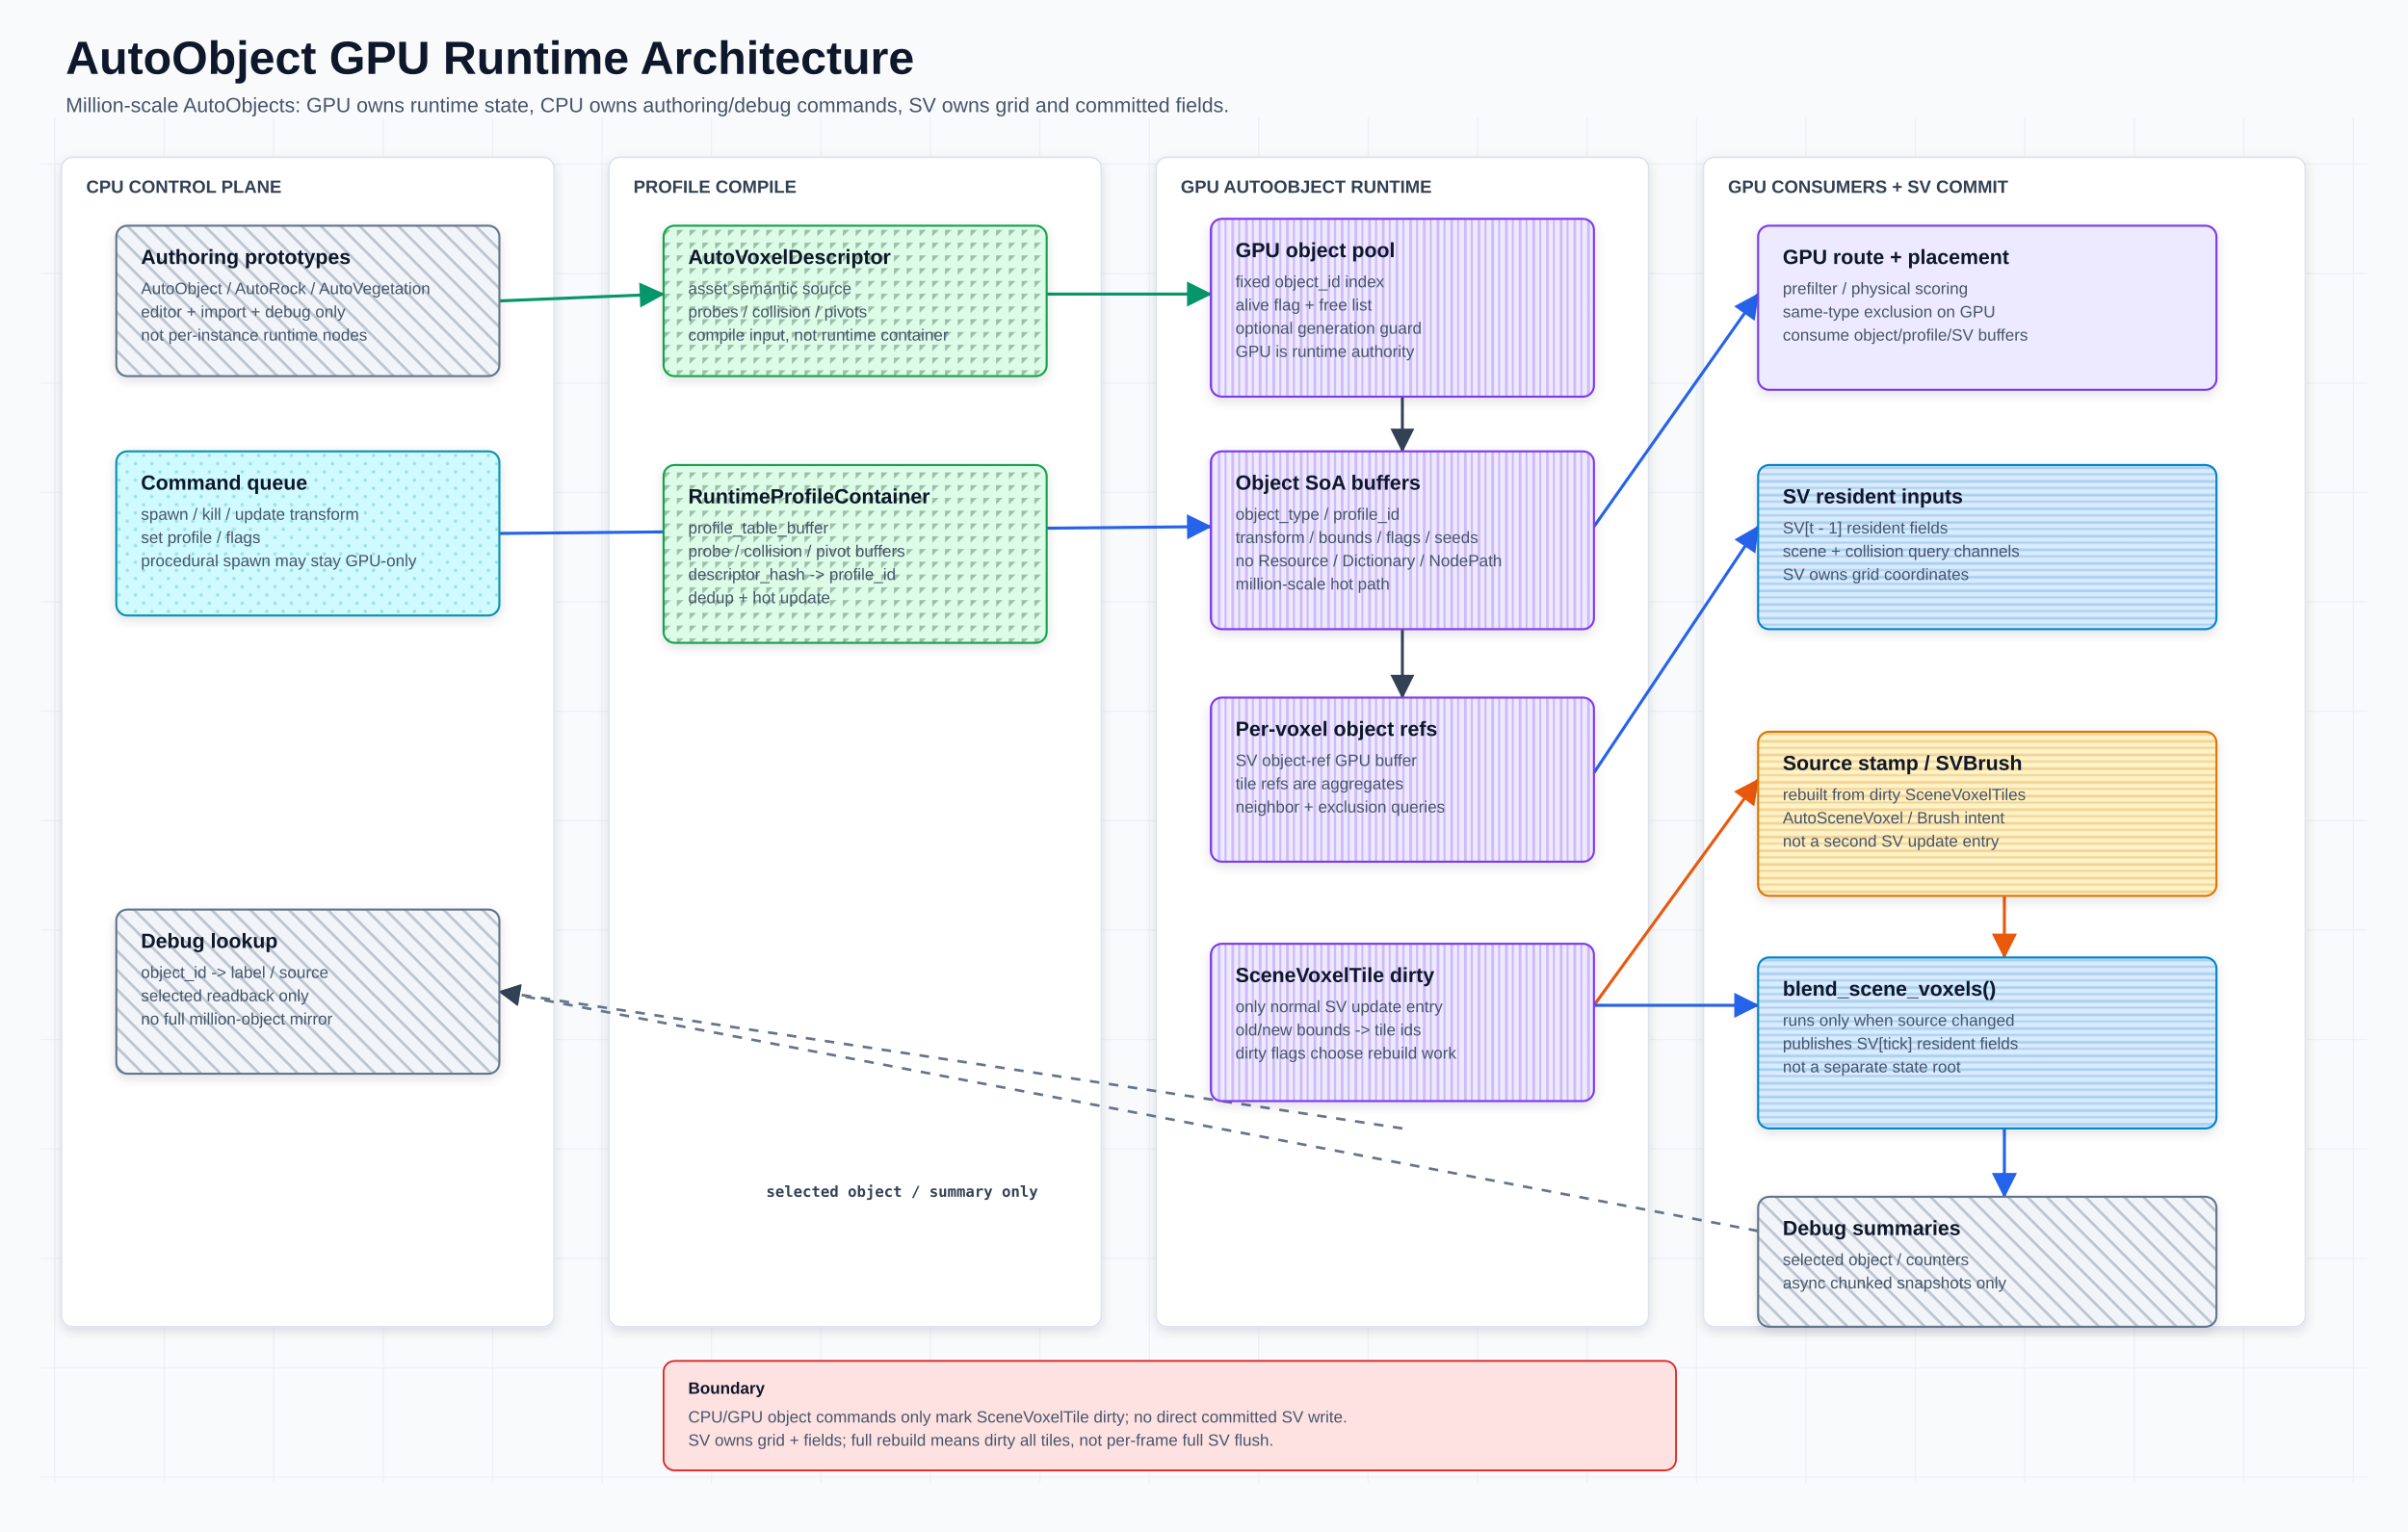
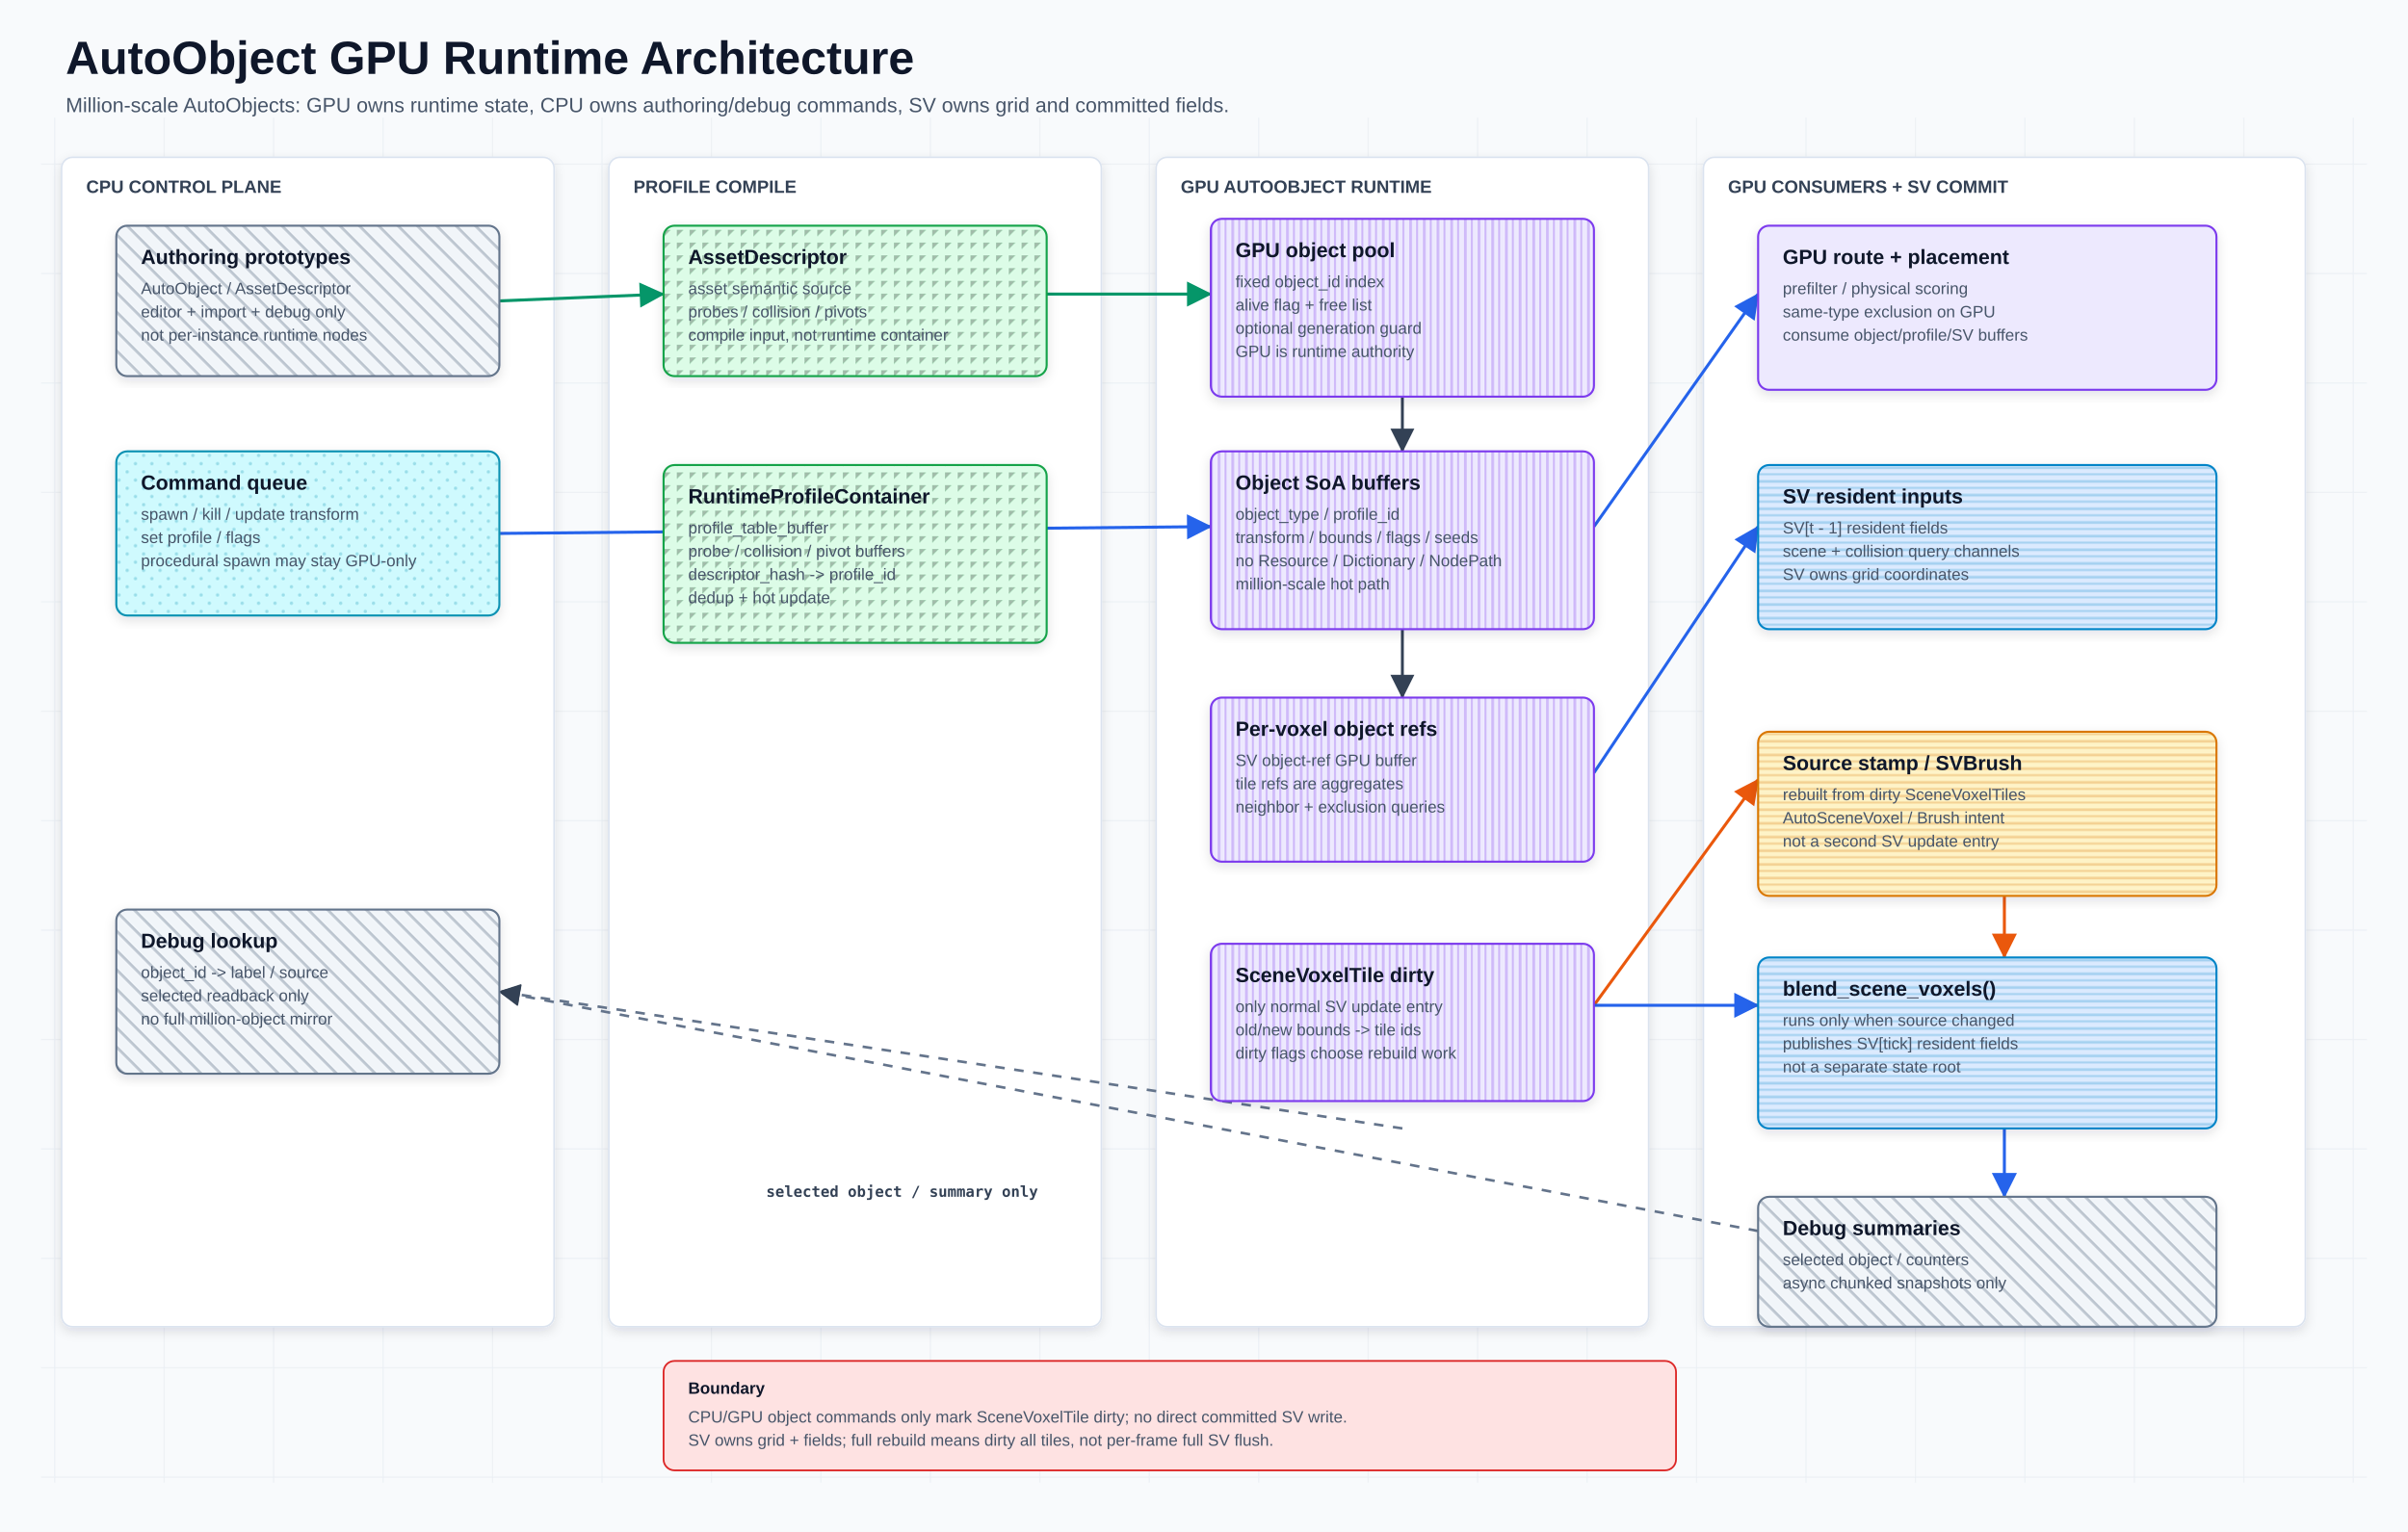
<svg xmlns="http://www.w3.org/2000/svg" width="1760" height="1120" viewBox="0 0 1760 1120" role="img" aria-labelledby="title desc">
  <defs>
    <marker id="arrow" viewBox="0 0 12 12" refX="10.5" refY="6" markerWidth="10" markerHeight="10" orient="auto">
      <path d="M1,1 L11,6 L1,11 Z" fill="#334155" />
    </marker>
    <marker id="arrow-blue" viewBox="0 0 12 12" refX="10.5" refY="6" markerWidth="10" markerHeight="10" orient="auto">
      <path d="M1,1 L11,6 L1,11 Z" fill="#2563eb" />
    </marker>
    <marker id="arrow-green" viewBox="0 0 12 12" refX="10.5" refY="6" markerWidth="10" markerHeight="10" orient="auto">
      <path d="M1,1 L11,6 L1,11 Z" fill="#059669" />
    </marker>
    <marker id="arrow-orange" viewBox="0 0 12 12" refX="10.5" refY="6" markerWidth="10" markerHeight="10" orient="auto">
      <path d="M1,1 L11,6 L1,11 Z" fill="#ea580c" />
    </marker>
    <filter id="shadow" x="-8%" y="-8%" width="116%" height="116%">
      <feDropShadow dx="0" dy="3" stdDeviation="4" flood-color="#0f172a" flood-opacity="0.12" />
    </filter>
    <pattern id="autoobject-dot-bg" patternUnits="userSpaceOnUse" width="12" height="12">
      <rect width="12" height="12" fill="#cffafe" />
      <circle cx="3" cy="3" r="1.25" fill="#0891b2" opacity="0.256" />
      <circle cx="9" cy="9" r="1.25" fill="#0891b2" opacity="0.256" />
    </pattern>
    <pattern id="descriptor-grid" patternUnits="userSpaceOnUse" width="9.333" height="9.333">
      <rect width="9.333" height="9.333" fill="#dcfce7" />
      <path d="M4.667 0H0V4.667" stroke="#16a34a" stroke-width="0.333" opacity="0.258" />
      <path d="M0 4.667L4.667 0" stroke="#16a34a" stroke-width="0.333" opacity="0.258" />
    </pattern>
    <pattern id="gpu-buffer-bg" patternUnits="userSpaceOnUse" width="10" height="10">
      <rect width="10" height="10" fill="#ede9fe" />
      <rect x="0" y="0" width="2" height="10" fill="#7c3aed" opacity="0.262" />
      <rect x="5" y="0" width="1.5" height="10" fill="#7c3aed" opacity="0.262" />
    </pattern>
    <pattern id="sv-stripe-blue" patternUnits="userSpaceOnUse" width="10" height="10">
      <rect width="10" height="10" fill="#dbeafe" />
      <rect y="1" width="10" height="2" fill="#0284c7" opacity="0.235" />
      <rect y="6" width="10" height="1.5" fill="#0284c7" opacity="0.235" />
    </pattern>
    <pattern id="sv-stripe-amber" patternUnits="userSpaceOnUse" width="10" height="10">
      <rect width="10" height="10" fill="#fef3c7" />
      <rect y="1" width="10" height="2" fill="#d97706" opacity="0.264" />
      <rect y="6" width="10" height="1.5" fill="#d97706" opacity="0.264" />
    </pattern>
    <pattern id="note-hatch" patternUnits="userSpaceOnUse" width="10" height="10" patternTransform="rotate(45)">
      <rect width="10" height="10" fill="#f1f5f9" />
      <rect x="0" y="0" width="10" height="2" fill="#64748b" opacity="0.362" />
    </pattern>
  </defs>
  <style>
    :root { color-scheme: light; }
    .bg { fill: #f8fafc; }
    .grid { stroke: #e2e8f0; stroke-width: 1; opacity: 0.7; }
    .title { fill: #0f172a; font: 700 34px "Segoe UI", "Microsoft YaHei", Arial, sans-serif; letter-spacing: 0; }
    .subtitle { fill: #475569; font: 500 15px "Segoe UI", "Microsoft YaHei", Arial, sans-serif; letter-spacing: 0; }
    .lane-title { fill: #334155; font: 700 13px "Segoe UI", "Microsoft YaHei", Arial, sans-serif; letter-spacing: 0; }
    .node-title { fill: #0f172a; font: 700 15px "Segoe UI", "Microsoft YaHei", Arial, sans-serif; letter-spacing: 0; }
    .small { fill: #475569; font: 500 12px "Segoe UI", "Microsoft YaHei", Arial, sans-serif; letter-spacing: 0; }
    .mono { fill: #334155; font: 600 11px Consolas, "Cascadia Mono", monospace; letter-spacing: 0; }
    .note-text { fill: #0f172a; font: 600 12px "Segoe UI", "Microsoft YaHei", Arial, sans-serif; letter-spacing: 0; }
    .lane { fill: #ffffff; stroke: #dbe3ef; stroke-width: 1.2; filter: url(#shadow); }
    .node { stroke-width: 1.5; filter: url(#shadow); }
    .edge { stroke: #334155; stroke-width: 2.1; fill: none; marker-end: url(#arrow); }
    .edge-blue { stroke: #2563eb; stroke-width: 2.2; fill: none; marker-end: url(#arrow-blue); }
    .edge-green { stroke: #059669; stroke-width: 2.2; fill: none; marker-end: url(#arrow-green); }
    .edge-orange { stroke: #ea580c; stroke-width: 2.2; fill: none; marker-end: url(#arrow-orange); }
    .edge-dash { stroke: #64748b; stroke-width: 1.9; fill: none; stroke-dasharray: 7 7; marker-end: url(#arrow); }
    .edge-warn { stroke: #dc2626; stroke-width: 2; fill: none; stroke-dasharray: 8 6; marker-end: url(#arrow); }
  </style>
  <rect class="bg" x="0" y="0" width="1760" height="1120" />
  <g opacity="0.65">
    <line class="grid" x1="40" y1="86" x2="40" y2="1084" />
    <line class="grid" x1="120" y1="86" x2="120" y2="1084" />
    <line class="grid" x1="200" y1="86" x2="200" y2="1084" />
    <line class="grid" x1="280" y1="86" x2="280" y2="1084" />
    <line class="grid" x1="360" y1="86" x2="360" y2="1084" />
    <line class="grid" x1="440" y1="86" x2="440" y2="1084" />
    <line class="grid" x1="520" y1="86" x2="520" y2="1084" />
    <line class="grid" x1="600" y1="86" x2="600" y2="1084" />
    <line class="grid" x1="680" y1="86" x2="680" y2="1084" />
    <line class="grid" x1="760" y1="86" x2="760" y2="1084" />
    <line class="grid" x1="840" y1="86" x2="840" y2="1084" />
    <line class="grid" x1="920" y1="86" x2="920" y2="1084" />
    <line class="grid" x1="1000" y1="86" x2="1000" y2="1084" />
    <line class="grid" x1="1080" y1="86" x2="1080" y2="1084" />
    <line class="grid" x1="1160" y1="86" x2="1160" y2="1084" />
    <line class="grid" x1="1240" y1="86" x2="1240" y2="1084" />
    <line class="grid" x1="1320" y1="86" x2="1320" y2="1084" />
    <line class="grid" x1="1400" y1="86" x2="1400" y2="1084" />
    <line class="grid" x1="1480" y1="86" x2="1480" y2="1084" />
    <line class="grid" x1="1560" y1="86" x2="1560" y2="1084" />
    <line class="grid" x1="1640" y1="86" x2="1640" y2="1084" />
    <line class="grid" x1="1720" y1="86" x2="1720" y2="1084" />
    <line class="grid" x1="30" y1="120" x2="1730" y2="120" />
    <line class="grid" x1="30" y1="200" x2="1730" y2="200" />
    <line class="grid" x1="30" y1="280" x2="1730" y2="280" />
    <line class="grid" x1="30" y1="360" x2="1730" y2="360" />
    <line class="grid" x1="30" y1="440" x2="1730" y2="440" />
    <line class="grid" x1="30" y1="520" x2="1730" y2="520" />
    <line class="grid" x1="30" y1="600" x2="1730" y2="600" />
    <line class="grid" x1="30" y1="680" x2="1730" y2="680" />
    <line class="grid" x1="30" y1="760" x2="1730" y2="760" />
    <line class="grid" x1="30" y1="840" x2="1730" y2="840" />
    <line class="grid" x1="30" y1="920" x2="1730" y2="920" />
    <line class="grid" x1="30" y1="1000" x2="1730" y2="1000" />
    <line class="grid" x1="30" y1="1080" x2="1730" y2="1080" />
  </g>
  <text class="title" x="48" y="54">AutoObject GPU Runtime Architecture</text>
  <text class="subtitle" x="48" y="82">Million-scale AutoObjects: GPU owns runtime state, CPU owns authoring/debug commands, SV owns grid and committed fields.</text>
  <g>
    <rect class="lane" x="45" y="115" width="360" height="855" rx="8" />
    <text class="lane-title" x="63" y="141">CPU CONTROL PLANE</text>
    <rect class="lane" x="445" y="115" width="360" height="855" rx="8" />
    <text class="lane-title" x="463" y="141">PROFILE COMPILE</text>
    <rect class="lane" x="845" y="115" width="360" height="855" rx="8" />
    <text class="lane-title" x="863" y="141">GPU AUTOOBJECT RUNTIME</text>
    <rect class="lane" x="1245" y="115" width="440" height="855" rx="8" />
    <text class="lane-title" x="1263" y="141">GPU CONSUMERS + SV COMMIT</text>
  </g>
  <g>
    <path class="edge-green" d="M 365 220 L 485 215" />
    <path class="edge-green" d="M 765 215 L 885 215" />
    <path class="edge-blue" d="M 365 390 L 885 385" />
    <path class="edge" d="M 1025 275 L 1025 330" />
    <path class="edge" d="M 1025 455 L 1025 510" />
    <path class="edge-blue" d="M 1165 385 L 1285 215" />
    <path class="edge-blue" d="M 1165 565 L 1285 385" />
    <path class="edge-orange" d="M 1165 735 L 1285 570" />
    <path class="edge-blue" d="M 1165 735 L 1285 735" />
    <path class="edge-orange" d="M 1465 635 L 1465 700" />
    <path class="edge-blue" d="M 1465 815 L 1465 875" />
    <path class="edge-dash" d="M 1285 900 L 365 725" />
    <path class="edge-dash" d="M 1025 825 L 365 725" />
    <text class="mono" x="560" y="875">selected object / summary only</text>
  </g>
  <g>
    <g id="authoring-prototypes">
      <rect class="node" x="85" y="165" width="280" height="110" rx="8" fill="url(#note-hatch)" stroke="#64748b" />
      <text class="node-title" x="103" y="193">Authoring prototypes</text>
      <text class="small">
-         <tspan x="103" y="215">AutoObject / AutoRock / AutoVegetation</tspan>
+         <tspan x="103" y="215">AutoObject / AssetDescriptor</tspan>
        <tspan x="103" y="232">editor + import + debug only</tspan>
        <tspan x="103" y="249">not per-instance runtime nodes</tspan>
      </text>
    </g>
    <g id="command-queue">
      <rect class="node" x="85" y="330" width="280" height="120" rx="8" fill="url(#autoobject-dot-bg)" stroke="#0891b2" />
      <text class="node-title" x="103" y="358">Command queue</text>
      <text class="small">
        <tspan x="103" y="380">spawn / kill / update transform</tspan>
        <tspan x="103" y="397">set profile / flags</tspan>
        <tspan x="103" y="414">procedural spawn may stay GPU-only</tspan>
      </text>
    </g>
    <g id="debug-lookup">
      <rect class="node" x="85" y="665" width="280" height="120" rx="8" fill="url(#note-hatch)" stroke="#64748b" />
      <text class="node-title" x="103" y="693">Debug lookup</text>
      <text class="small">
        <tspan x="103" y="715">object_id -&gt; label / source</tspan>
        <tspan x="103" y="732">selected readback only</tspan>
        <tspan x="103" y="749">no full million-object mirror</tspan>
      </text>
    </g>
    <g id="descriptor-source">
      <rect class="node" x="485" y="165" width="280" height="110" rx="8" fill="url(#descriptor-grid)" stroke="#16a34a" />
-       <text class="node-title" x="503" y="193">AutoVoxelDescriptor</text>
+       <text class="node-title" x="503" y="193">AssetDescriptor</text>
      <text class="small">
        <tspan x="503" y="215">asset semantic source</tspan>
        <tspan x="503" y="232">probes / collision / pivots</tspan>
        <tspan x="503" y="249">compile input, not runtime container</tspan>
      </text>
    </g>
    <g id="profile-container">
      <rect class="node" x="485" y="340" width="280" height="130" rx="8" fill="url(#descriptor-grid)" stroke="#16a34a" />
      <text class="node-title" x="503" y="368">RuntimeProfileContainer</text>
      <text class="small">
        <tspan x="503" y="390">profile_table_buffer</tspan>
        <tspan x="503" y="407">probe / collision / pivot buffers</tspan>
        <tspan x="503" y="424">descriptor_hash -&gt; profile_id</tspan>
        <tspan x="503" y="441">dedup + hot update</tspan>
      </text>
    </g>
    <g id="gpu-object-pool">
      <rect class="node" x="885" y="160" width="280" height="130" rx="8" fill="url(#gpu-buffer-bg)" stroke="#7c3aed" />
      <text class="node-title" x="903" y="188">GPU object pool</text>
      <text class="small">
        <tspan x="903" y="210">fixed object_id index</tspan>
        <tspan x="903" y="227">alive flag + free list</tspan>
        <tspan x="903" y="244">optional generation guard</tspan>
        <tspan x="903" y="261">GPU is runtime authority</tspan>
      </text>
    </g>
    <g id="soa-buffers">
      <rect class="node" x="885" y="330" width="280" height="130" rx="8" fill="url(#gpu-buffer-bg)" stroke="#7c3aed" />
      <text class="node-title" x="903" y="358">Object SoA buffers</text>
      <text class="small">
        <tspan x="903" y="380">object_type / profile_id</tspan>
        <tspan x="903" y="397">transform / bounds / flags / seeds</tspan>
        <tspan x="903" y="414">no Resource / Dictionary / NodePath</tspan>
        <tspan x="903" y="431">million-scale hot path</tspan>
      </text>
    </g>
    <g id="per-voxel-object-refs">
      <rect class="node" x="885" y="510" width="280" height="120" rx="8" fill="url(#gpu-buffer-bg)" stroke="#7c3aed" />
      <text class="node-title" x="903" y="538">Per-voxel object refs</text>
      <text class="small">
        <tspan x="903" y="560">SV object-ref GPU buffer</tspan>
        <tspan x="903" y="577">tile refs are aggregates</tspan>
        <tspan x="903" y="594">neighbor + exclusion queries</tspan>
      </text>
    </g>
    <g id="dirty-regions">
      <rect class="node" x="885" y="690" width="280" height="115" rx="8" fill="url(#gpu-buffer-bg)" stroke="#7c3aed" />
      <text class="node-title" x="903" y="718">SceneVoxelTile dirty</text>
      <text class="small">
        <tspan x="903" y="740">only normal SV update entry</tspan>
        <tspan x="903" y="757">old/new bounds -&gt; tile ids</tspan>
        <tspan x="903" y="774">dirty flags choose rebuild work</tspan>
      </text>
    </g>
    <g id="prefilter-placement">
      <rect class="node" x="1285" y="165" width="335" height="120" rx="8" fill="#ede9fe" stroke="#7c3aed" />
      <text class="node-title" x="1303" y="193">GPU route + placement</text>
      <text class="small">
        <tspan x="1303" y="215">prefilter / physical scoring</tspan>
        <tspan x="1303" y="232">same-type exclusion on GPU</tspan>
        <tspan x="1303" y="249">consume object/profile/SV buffers</tspan>
      </text>
    </g>
    <g id="sv-inputs">
      <rect class="node" x="1285" y="340" width="335" height="120" rx="8" fill="url(#sv-stripe-blue)" stroke="#0284c7" />
      <text class="node-title" x="1303" y="368">SV resident inputs</text>
      <text class="small">
        <tspan x="1303" y="390">SV[t - 1] resident fields</tspan>
        <tspan x="1303" y="407">scene + collision query channels</tspan>
        <tspan x="1303" y="424">SV owns grid coordinates</tspan>
      </text>
    </g>
    <g id="source-write-streams">
      <rect class="node" x="1285" y="535" width="335" height="120" rx="8" fill="url(#sv-stripe-amber)" stroke="#d97706" />
      <text class="node-title" x="1303" y="563">Source stamp / SVBrush</text>
      <text class="small">
        <tspan x="1303" y="585">rebuilt from dirty SceneVoxelTiles</tspan>
        <tspan x="1303" y="602">AutoSceneVoxel / Brush intent</tspan>
        <tspan x="1303" y="619">not a second SV update entry</tspan>
      </text>
    </g>
    <g id="blend-sv">
      <rect class="node" x="1285" y="700" width="335" height="125" rx="8" fill="url(#sv-stripe-blue)" stroke="#0284c7" />
      <text class="node-title" x="1303" y="728">blend_scene_voxels()</text>
      <text class="small">
        <tspan x="1303" y="750">runs only when source changed</tspan>
        <tspan x="1303" y="767">publishes SV[tick] resident fields</tspan>
        <tspan x="1303" y="784">not a separate state root</tspan>
      </text>
    </g>
    <g id="feedback-debug">
      <rect class="node" x="1285" y="875" width="335" height="95" rx="8" fill="url(#note-hatch)" stroke="#64748b" />
      <text class="node-title" x="1303" y="903">Debug summaries</text>
      <text class="small">
        <tspan x="1303" y="925">selected object / counters</tspan>
        <tspan x="1303" y="942">async chunked snapshots only</tspan>
      </text>
    </g>
  </g>
  <g>
    <rect x="485" y="995" width="740" height="80" rx="8" fill="#fee2e2" stroke="#dc2626" stroke-width="1.3" />
    <text class="note-text" x="503" y="1019">Boundary</text>
    <text class="small">
      <tspan x="503" y="1040">CPU/GPU object commands only mark SceneVoxelTile dirty; no direct committed SV write.</tspan>
      <tspan x="503" y="1057">SV owns grid + fields; full rebuild means dirty all tiles, not per-frame full SV flush.</tspan>
    </text>
  </g>
</svg>
